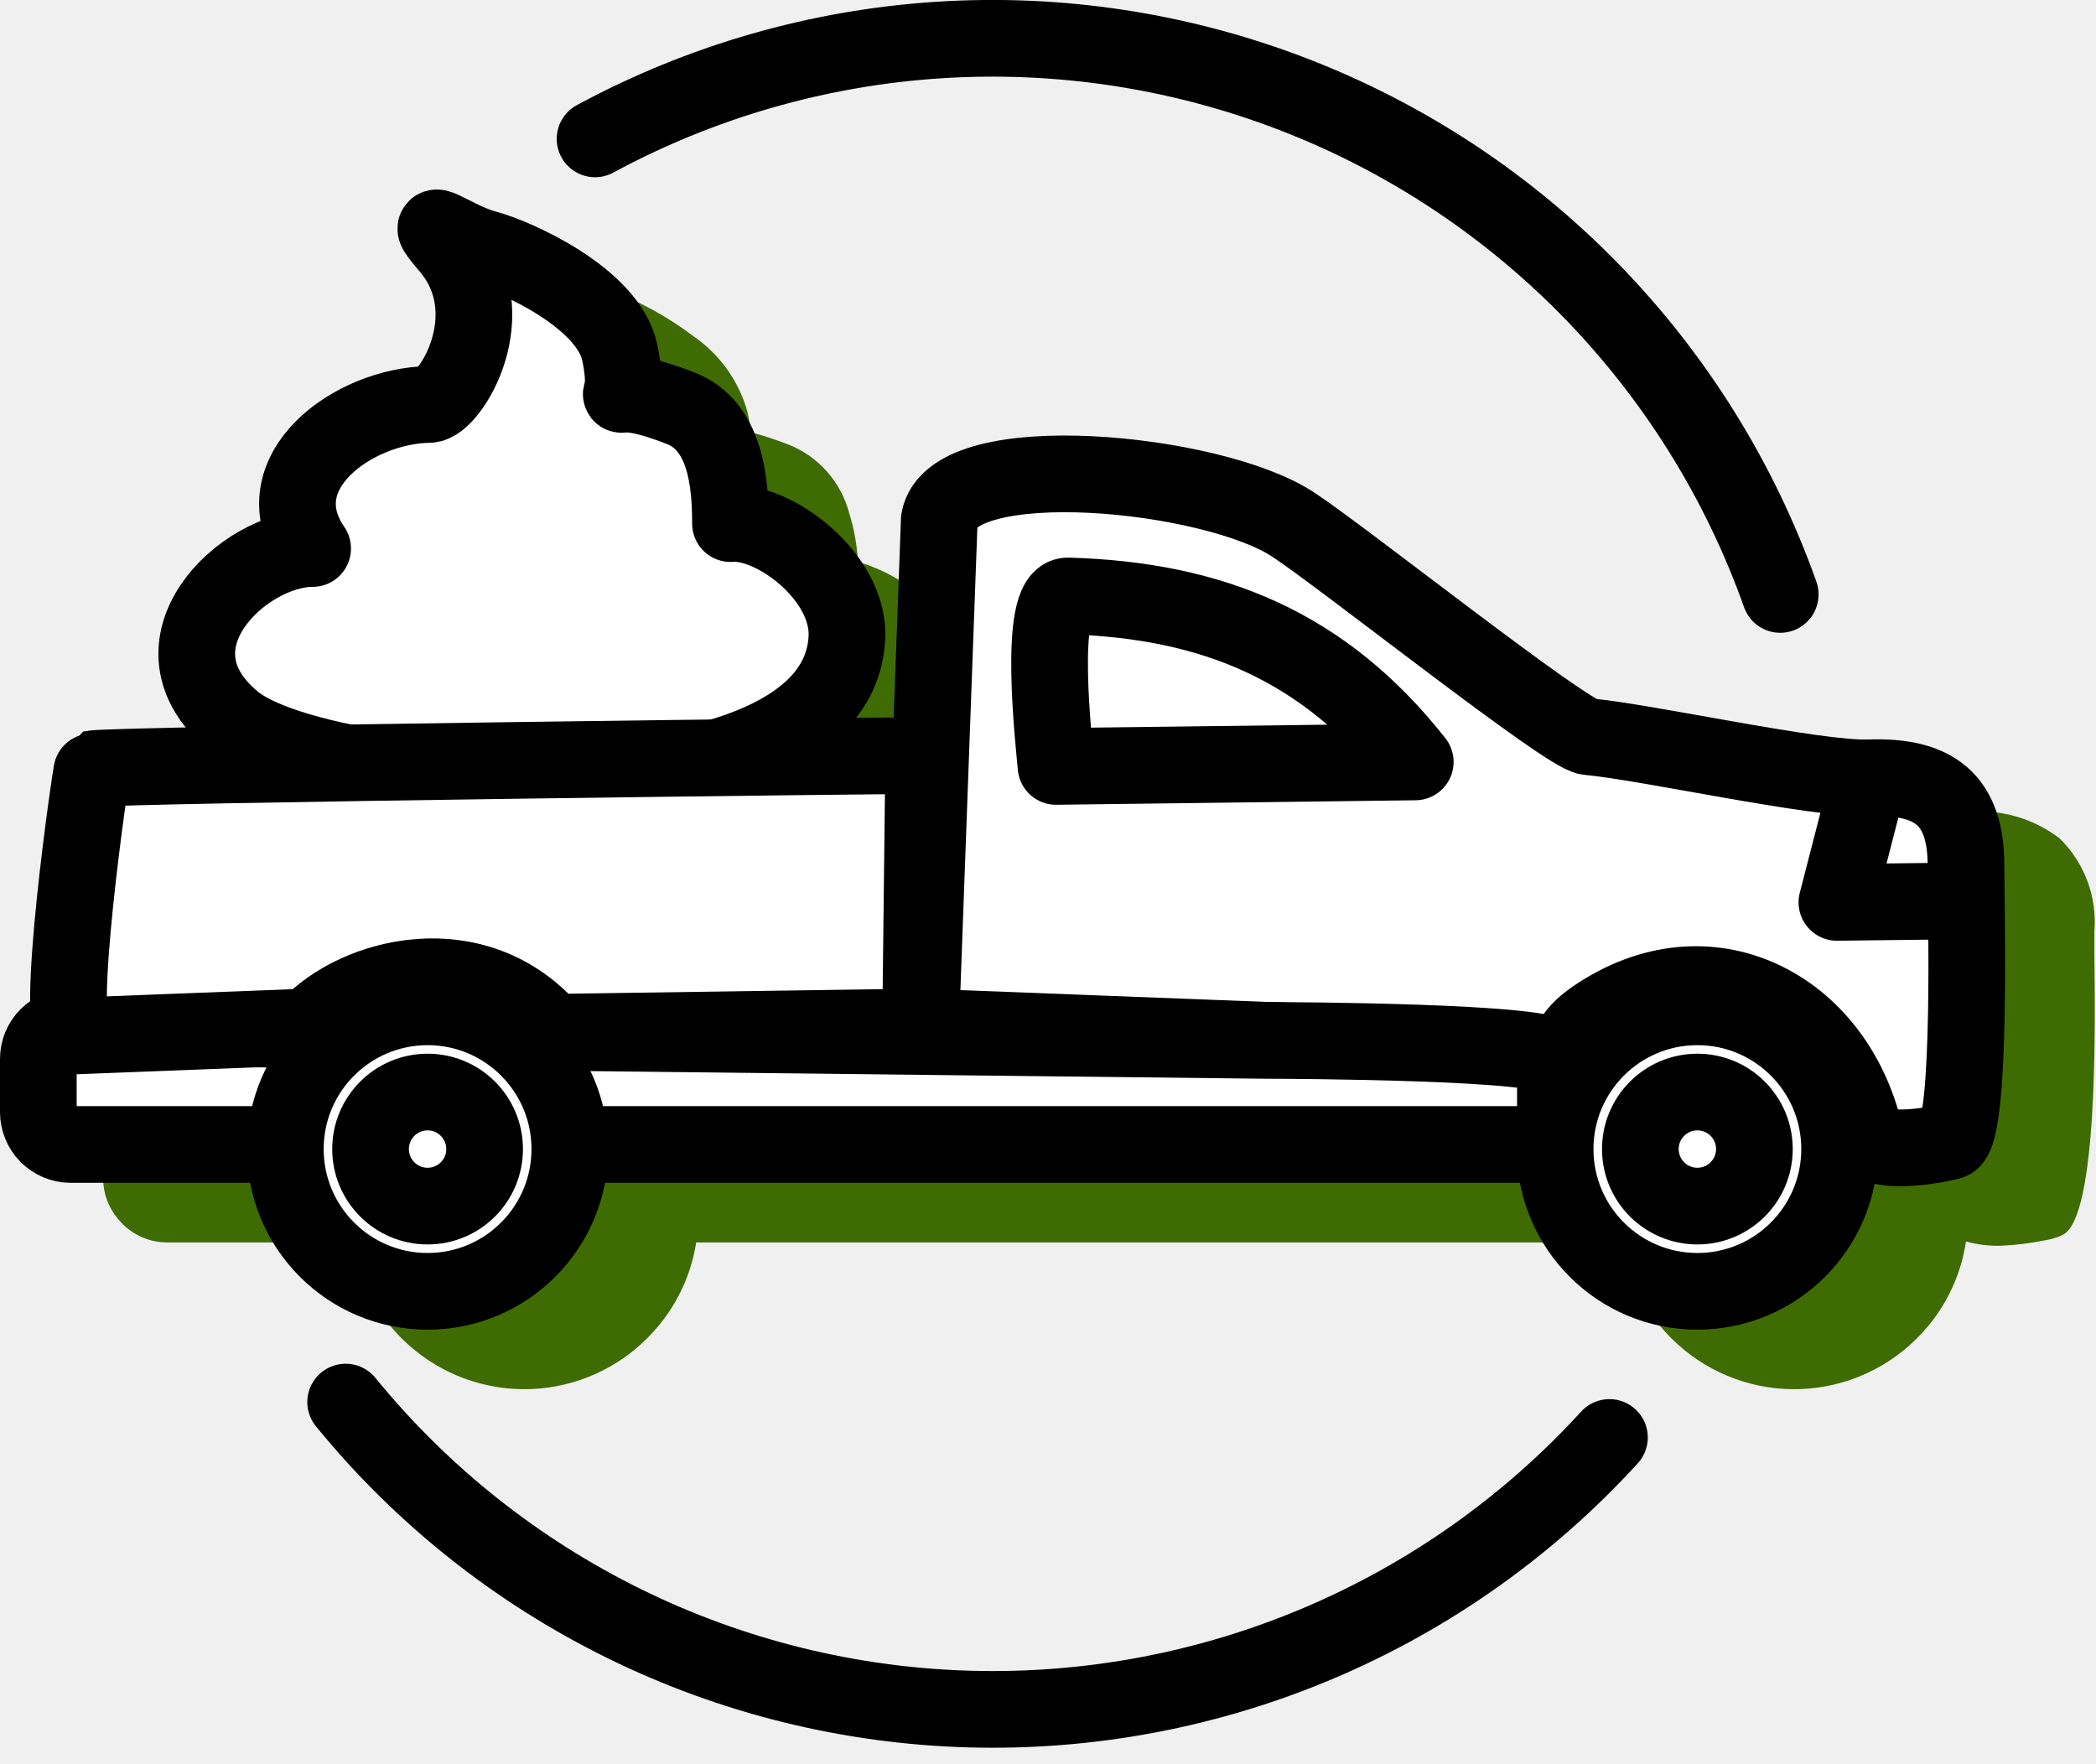
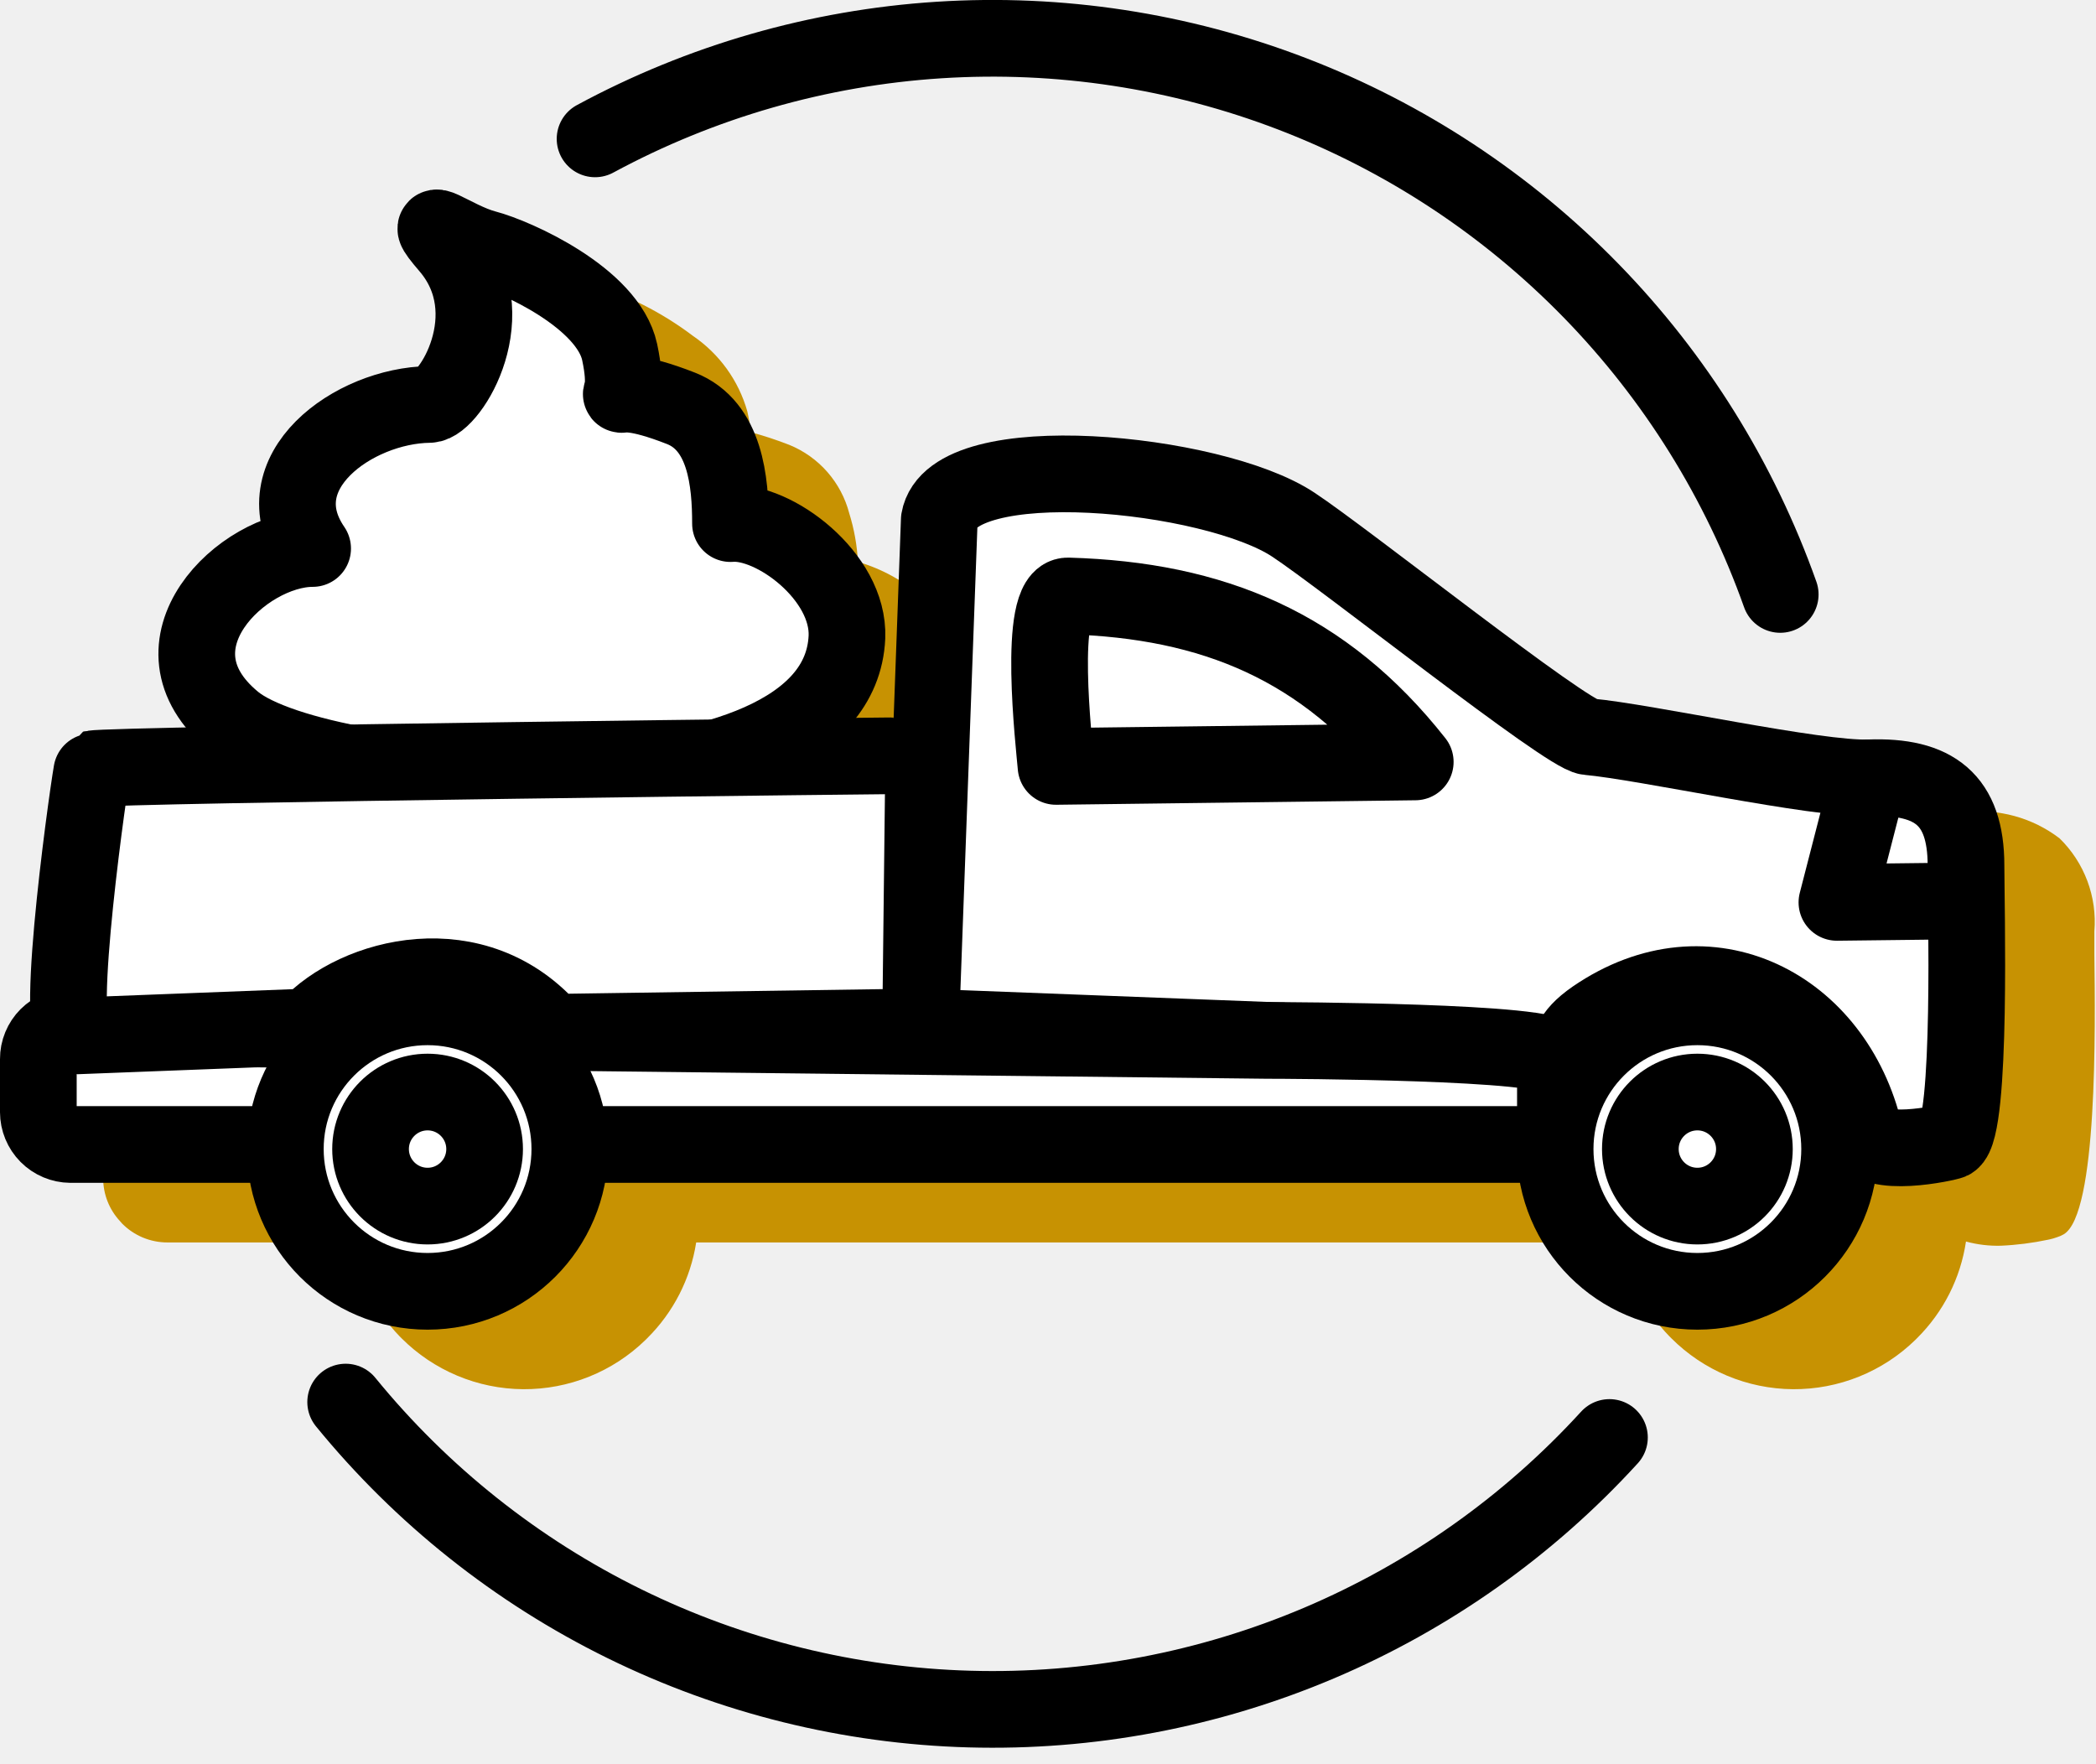
<svg xmlns="http://www.w3.org/2000/svg" width="82" height="69" viewBox="0 0 82 69" fill="none">
  <g clip-path="url(#clip0_660_1023)">
-     <path d="M39.316 22.716C39.376 22.377 39.504 22.053 39.692 21.765C40.408 20.673 41.992 20.11 43.942 19.945C45.814 19.814 47.694 19.913 49.542 20.239C51.477 20.497 53.345 21.119 55.049 22.071C55.883 22.623 57.549 23.891 59.393 25.276C62.387 27.542 65.839 30.16 66.015 30.176C66.978 30.27 68.633 30.563 70.43 30.876C72.552 31.32 74.702 31.621 76.864 31.776C78.186 31.624 79.516 31.99 80.574 32.797C81.055 33.266 81.426 33.836 81.662 34.465C81.897 35.094 81.991 35.767 81.936 36.437V37.335C81.971 40.223 82.065 47.503 80.736 48.289C80.651 48.338 80.56 48.377 80.466 48.406C80.374 48.439 80.28 48.466 80.184 48.488L80.125 48.5C79.516 48.629 78.897 48.708 78.275 48.735C77.816 48.747 77.357 48.692 76.913 48.571C76.7 50.005 76.028 51.331 74.999 52.352L74.929 52.422C73.649 53.669 71.929 54.361 70.142 54.348C68.355 54.335 66.645 53.617 65.383 52.352L65.313 52.282C64.333 51.277 63.689 49.993 63.47 48.607H27.236C27.015 50.028 26.344 51.34 25.322 52.352L25.252 52.422C23.972 53.669 22.252 54.361 20.465 54.348C18.678 54.335 16.968 53.617 15.706 52.352L15.636 52.282C14.661 51.274 14.018 49.992 13.793 48.607H6.549C6.219 48.607 5.893 48.542 5.588 48.415C5.284 48.288 5.008 48.102 4.776 47.867L4.694 47.773C4.273 47.32 4.038 46.724 4.036 46.105V44.005C4.037 43.95 4.045 43.895 4.059 43.841C4.094 43.242 4.349 42.678 4.775 42.256C4.914 42.118 5.068 41.996 5.233 41.892V41.481C5.245 40.741 5.292 39.896 5.362 39.039C5.625 36.444 6.221 33.894 7.136 31.452C7.347 31.405 9.073 31.346 11.621 31.299C11.045 30.73 10.625 30.022 10.4 29.244C10.125 28.247 10.234 27.183 10.705 26.262C11.133 25.412 11.752 24.672 12.513 24.102C13.053 23.694 13.651 23.368 14.286 23.135C14.227 22.877 14.195 22.613 14.192 22.348C14.184 21.541 14.422 20.751 14.873 20.082C15.295 19.448 15.839 18.904 16.473 18.482C17.602 17.72 18.914 17.271 20.273 17.182C20.477 16.944 20.64 16.674 20.754 16.382C20.973 15.898 21.088 15.375 21.094 14.844C21.087 14.173 20.839 13.527 20.394 13.024C19.408 11.873 19.361 11.145 20.042 10.558C20.723 9.971 21.251 10.253 21.991 10.628C22.341 10.816 22.706 10.973 23.083 11.098C24.536 11.534 25.9 12.226 27.11 13.141C28.142 13.844 28.894 14.887 29.235 16.088C29.298 16.359 29.345 16.634 29.376 16.91C29.885 17.047 30.386 17.212 30.876 17.403C31.449 17.636 31.959 17.999 32.367 18.464C32.774 18.929 33.068 19.482 33.224 20.08C33.416 20.697 33.531 21.335 33.564 21.98C34.513 22.257 35.387 22.742 36.124 23.401C37.229 24.317 37.95 25.613 38.144 27.035C38.156 27.211 38.156 27.387 38.144 27.563V27.586C38.098 28.71 37.681 29.787 36.958 30.65C36.866 30.765 36.768 30.875 36.664 30.979C37.603 30.979 38.39 30.967 39 30.967L39.294 22.877C39.306 22.818 39.306 22.771 39.317 22.713L39.316 22.716Z" fill="#3E6C02" />
+     <path d="M39.316 22.716C39.376 22.377 39.504 22.053 39.692 21.765C40.408 20.673 41.992 20.11 43.942 19.945C45.814 19.814 47.694 19.913 49.542 20.239C51.477 20.497 53.345 21.119 55.049 22.071C55.883 22.623 57.549 23.891 59.393 25.276C62.387 27.542 65.839 30.16 66.015 30.176C66.978 30.27 68.633 30.563 70.43 30.876C72.552 31.32 74.702 31.621 76.864 31.776C78.186 31.624 79.516 31.99 80.574 32.797C81.055 33.266 81.426 33.836 81.662 34.465C81.897 35.094 81.991 35.767 81.936 36.437V37.335C81.971 40.223 82.065 47.503 80.736 48.289C80.651 48.338 80.56 48.377 80.466 48.406C80.374 48.439 80.28 48.466 80.184 48.488L80.125 48.5C79.516 48.629 78.897 48.708 78.275 48.735C77.816 48.747 77.357 48.692 76.913 48.571C76.7 50.005 76.028 51.331 74.999 52.352L74.929 52.422C73.649 53.669 71.929 54.361 70.142 54.348C68.355 54.335 66.645 53.617 65.383 52.352L65.313 52.282C64.333 51.277 63.689 49.993 63.47 48.607H27.236C27.015 50.028 26.344 51.34 25.322 52.352L25.252 52.422C23.972 53.669 22.252 54.361 20.465 54.348C18.678 54.335 16.968 53.617 15.706 52.352L15.636 52.282C14.661 51.274 14.018 49.992 13.793 48.607H6.549C6.219 48.607 5.893 48.542 5.588 48.415C5.284 48.288 5.008 48.102 4.776 47.867L4.694 47.773C4.273 47.32 4.038 46.724 4.036 46.105V44.005C4.037 43.95 4.045 43.895 4.059 43.841C4.094 43.242 4.349 42.678 4.775 42.256C4.914 42.118 5.068 41.996 5.233 41.892V41.481C5.245 40.741 5.292 39.896 5.362 39.039C5.625 36.444 6.221 33.894 7.136 31.452C7.347 31.405 9.073 31.346 11.621 31.299C11.045 30.73 10.625 30.022 10.4 29.244C10.125 28.247 10.234 27.183 10.705 26.262C11.133 25.412 11.752 24.672 12.513 24.102C13.053 23.694 13.651 23.368 14.286 23.135C14.227 22.877 14.195 22.613 14.192 22.348C14.184 21.541 14.422 20.751 14.873 20.082C15.295 19.448 15.839 18.904 16.473 18.482C17.602 17.72 18.914 17.271 20.273 17.182C20.477 16.944 20.64 16.674 20.754 16.382C20.973 15.898 21.088 15.375 21.094 14.844C21.087 14.173 20.839 13.527 20.394 13.024C19.408 11.873 19.361 11.145 20.042 10.558C20.723 9.971 21.251 10.253 21.991 10.628C22.341 10.816 22.706 10.973 23.083 11.098C24.536 11.534 25.9 12.226 27.11 13.141C28.142 13.844 28.894 14.887 29.235 16.088C29.298 16.359 29.345 16.634 29.376 16.91C29.885 17.047 30.386 17.212 30.876 17.403C31.449 17.636 31.959 17.999 32.367 18.464C32.774 18.929 33.068 19.482 33.224 20.08C33.416 20.697 33.531 21.335 33.564 21.98C34.513 22.257 35.387 22.742 36.124 23.401C37.229 24.317 37.95 25.613 38.144 27.035C38.156 27.211 38.156 27.387 38.144 27.563V27.586C38.098 28.71 37.681 29.787 36.958 30.65C36.866 30.765 36.768 30.875 36.664 30.979C37.603 30.979 38.39 30.967 39 30.967L39.294 22.877C39.306 22.818 39.306 22.771 39.317 22.713L39.316 22.716Z" fill="#C79202" />
    <path d="M62.965 56.237C59.8 59.703 55.925 62.446 51.605 64.279C47.284 66.112 42.619 66.993 37.927 66.862C33.236 66.731 28.627 65.59 24.416 63.517C20.205 61.445 16.49 58.489 13.523 54.852" stroke="black" stroke-width="3" stroke-miterlimit="22.926" stroke-linecap="round" stroke-linejoin="round" />
    <path fill-rule="evenodd" clip-rule="evenodd" d="M36.747 20.333C37.24 17.445 47.447 18.443 50.59 20.521C52.609 21.848 61.29 28.752 62.132 28.821C64.375 29.021 71.09 30.512 73.122 30.43C75.67 30.336 76.914 31.287 76.914 33.858C76.914 35.314 77.149 44.143 76.327 44.636C76.186 44.706 73.192 45.364 72.946 44.331C71.784 39.388 66.841 36.77 62.379 39.831C60.289 41.275 62.943 41.557 59.056 41.064L36.019 40.176L36.747 20.334V20.333Z" fill="white" stroke="black" stroke-width="3" stroke-miterlimit="22.926" stroke-linecap="round" stroke-linejoin="round" />
    <path fill-rule="evenodd" clip-rule="evenodd" d="M2.756 40.175L49.58 40.703C50.273 40.703 60.851 40.738 60.851 41.431V43.509C60.848 43.844 60.713 44.165 60.476 44.402C60.239 44.639 59.918 44.773 59.583 44.775H2.756C2.422 44.772 2.103 44.637 1.868 44.4C1.633 44.163 1.501 43.843 1.5 43.509V41.431C1.499 41.266 1.531 41.102 1.594 40.95C1.657 40.797 1.749 40.658 1.866 40.541C1.983 40.425 2.122 40.332 2.274 40.269C2.427 40.206 2.591 40.175 2.756 40.175Z" fill="white" stroke="black" stroke-width="3" stroke-miterlimit="22.926" stroke-linecap="round" stroke-linejoin="round" />
    <path d="M16.728 50.519C19.802 50.519 22.293 48.028 22.293 44.954C22.293 41.881 19.802 39.389 16.728 39.389C13.655 39.389 11.163 41.881 11.163 44.954C11.163 48.028 13.655 50.519 16.728 50.519Z" fill="white" stroke="black" stroke-width="3" stroke-miterlimit="22.926" stroke-linecap="round" stroke-linejoin="round" />
    <path d="M16.728 47.185C17.96 47.185 18.959 46.186 18.959 44.954C18.959 43.722 17.96 42.723 16.728 42.723C15.496 42.723 14.497 43.722 14.497 44.954C14.497 46.186 15.496 47.185 16.728 47.185Z" fill="white" stroke="black" stroke-width="3" stroke-miterlimit="22.926" stroke-linecap="round" stroke-linejoin="round" />
    <path d="M66.405 50.519C69.478 50.519 71.97 48.028 71.97 44.954C71.97 41.881 69.478 39.389 66.405 39.389C63.331 39.389 60.84 41.881 60.84 44.954C60.84 48.028 63.331 50.519 66.405 50.519Z" fill="white" stroke="black" stroke-width="3" stroke-miterlimit="22.926" stroke-linecap="round" stroke-linejoin="round" />
    <path d="M66.405 47.185C67.637 47.185 68.636 46.186 68.636 44.954C68.636 43.722 67.637 42.723 66.405 42.723C65.173 42.723 64.174 43.722 64.174 44.954C64.174 46.186 65.173 47.185 66.405 47.185Z" fill="white" stroke="black" stroke-width="3" stroke-miterlimit="22.926" stroke-linecap="round" stroke-linejoin="round" />
    <path fill-rule="evenodd" clip-rule="evenodd" d="M41.314 29.984C41.244 29.15 40.563 23.284 41.784 23.315C47.478 23.479 51.811 25.299 55.368 29.808L41.314 29.984Z" fill="white" stroke="black" stroke-width="3" stroke-miterlimit="22.926" stroke-linecap="round" stroke-linejoin="round" />
    <path d="M73.12 30.43L71.864 35.303L76.924 35.244" stroke="black" stroke-width="3" stroke-miterlimit="22.926" stroke-linecap="round" stroke-linejoin="round" />
    <path fill-rule="evenodd" clip-rule="evenodd" d="M9.143 28.222C5.527 25.24 9.507 21.459 12.231 21.459C10.188 18.477 13.84 15.859 16.798 15.823C17.598 15.811 19.815 12.277 17.549 9.635C16.257 8.135 17.737 9.388 18.981 9.717C20.19 10.034 23.781 11.654 24.241 13.768C24.863 16.68 23.02 14.555 26.641 15.975C28.379 16.656 28.578 18.852 28.578 20.484C30.269 20.343 33.227 22.55 33.134 24.922C32.802 32.508 12.584 31.075 9.143 28.222Z" fill="white" stroke="black" stroke-width="3" stroke-miterlimit="22.926" stroke-linecap="round" stroke-linejoin="round" />
    <path fill-rule="evenodd" clip-rule="evenodd" d="M3.615 30.078C4.366 29.914 36.044 29.538 36.138 29.561L36.015 40.175L21.597 40.386C18.627 36.911 13.907 38.186 12.087 40.175L2.976 40.527C2.052 40.563 3.567 30.09 3.615 30.078Z" fill="white" stroke="black" stroke-width="3" stroke-miterlimit="22.926" stroke-linecap="round" stroke-linejoin="round" />
    <path d="M23.28 5.433C27.432 3.189 32.02 1.869 36.73 1.566C41.44 1.263 46.159 1.983 50.564 3.676C54.969 5.369 58.956 7.996 62.25 11.376C65.544 14.756 68.067 18.809 69.646 23.256" stroke="black" stroke-width="3" stroke-miterlimit="22.926" stroke-linecap="round" stroke-linejoin="round" />
  </g>
  <defs>
    <clipPath id="clip0_660_1023">
      <rect width="81.955" height="68.374" fill="white" />
    </clipPath>
  </defs>
</svg>
